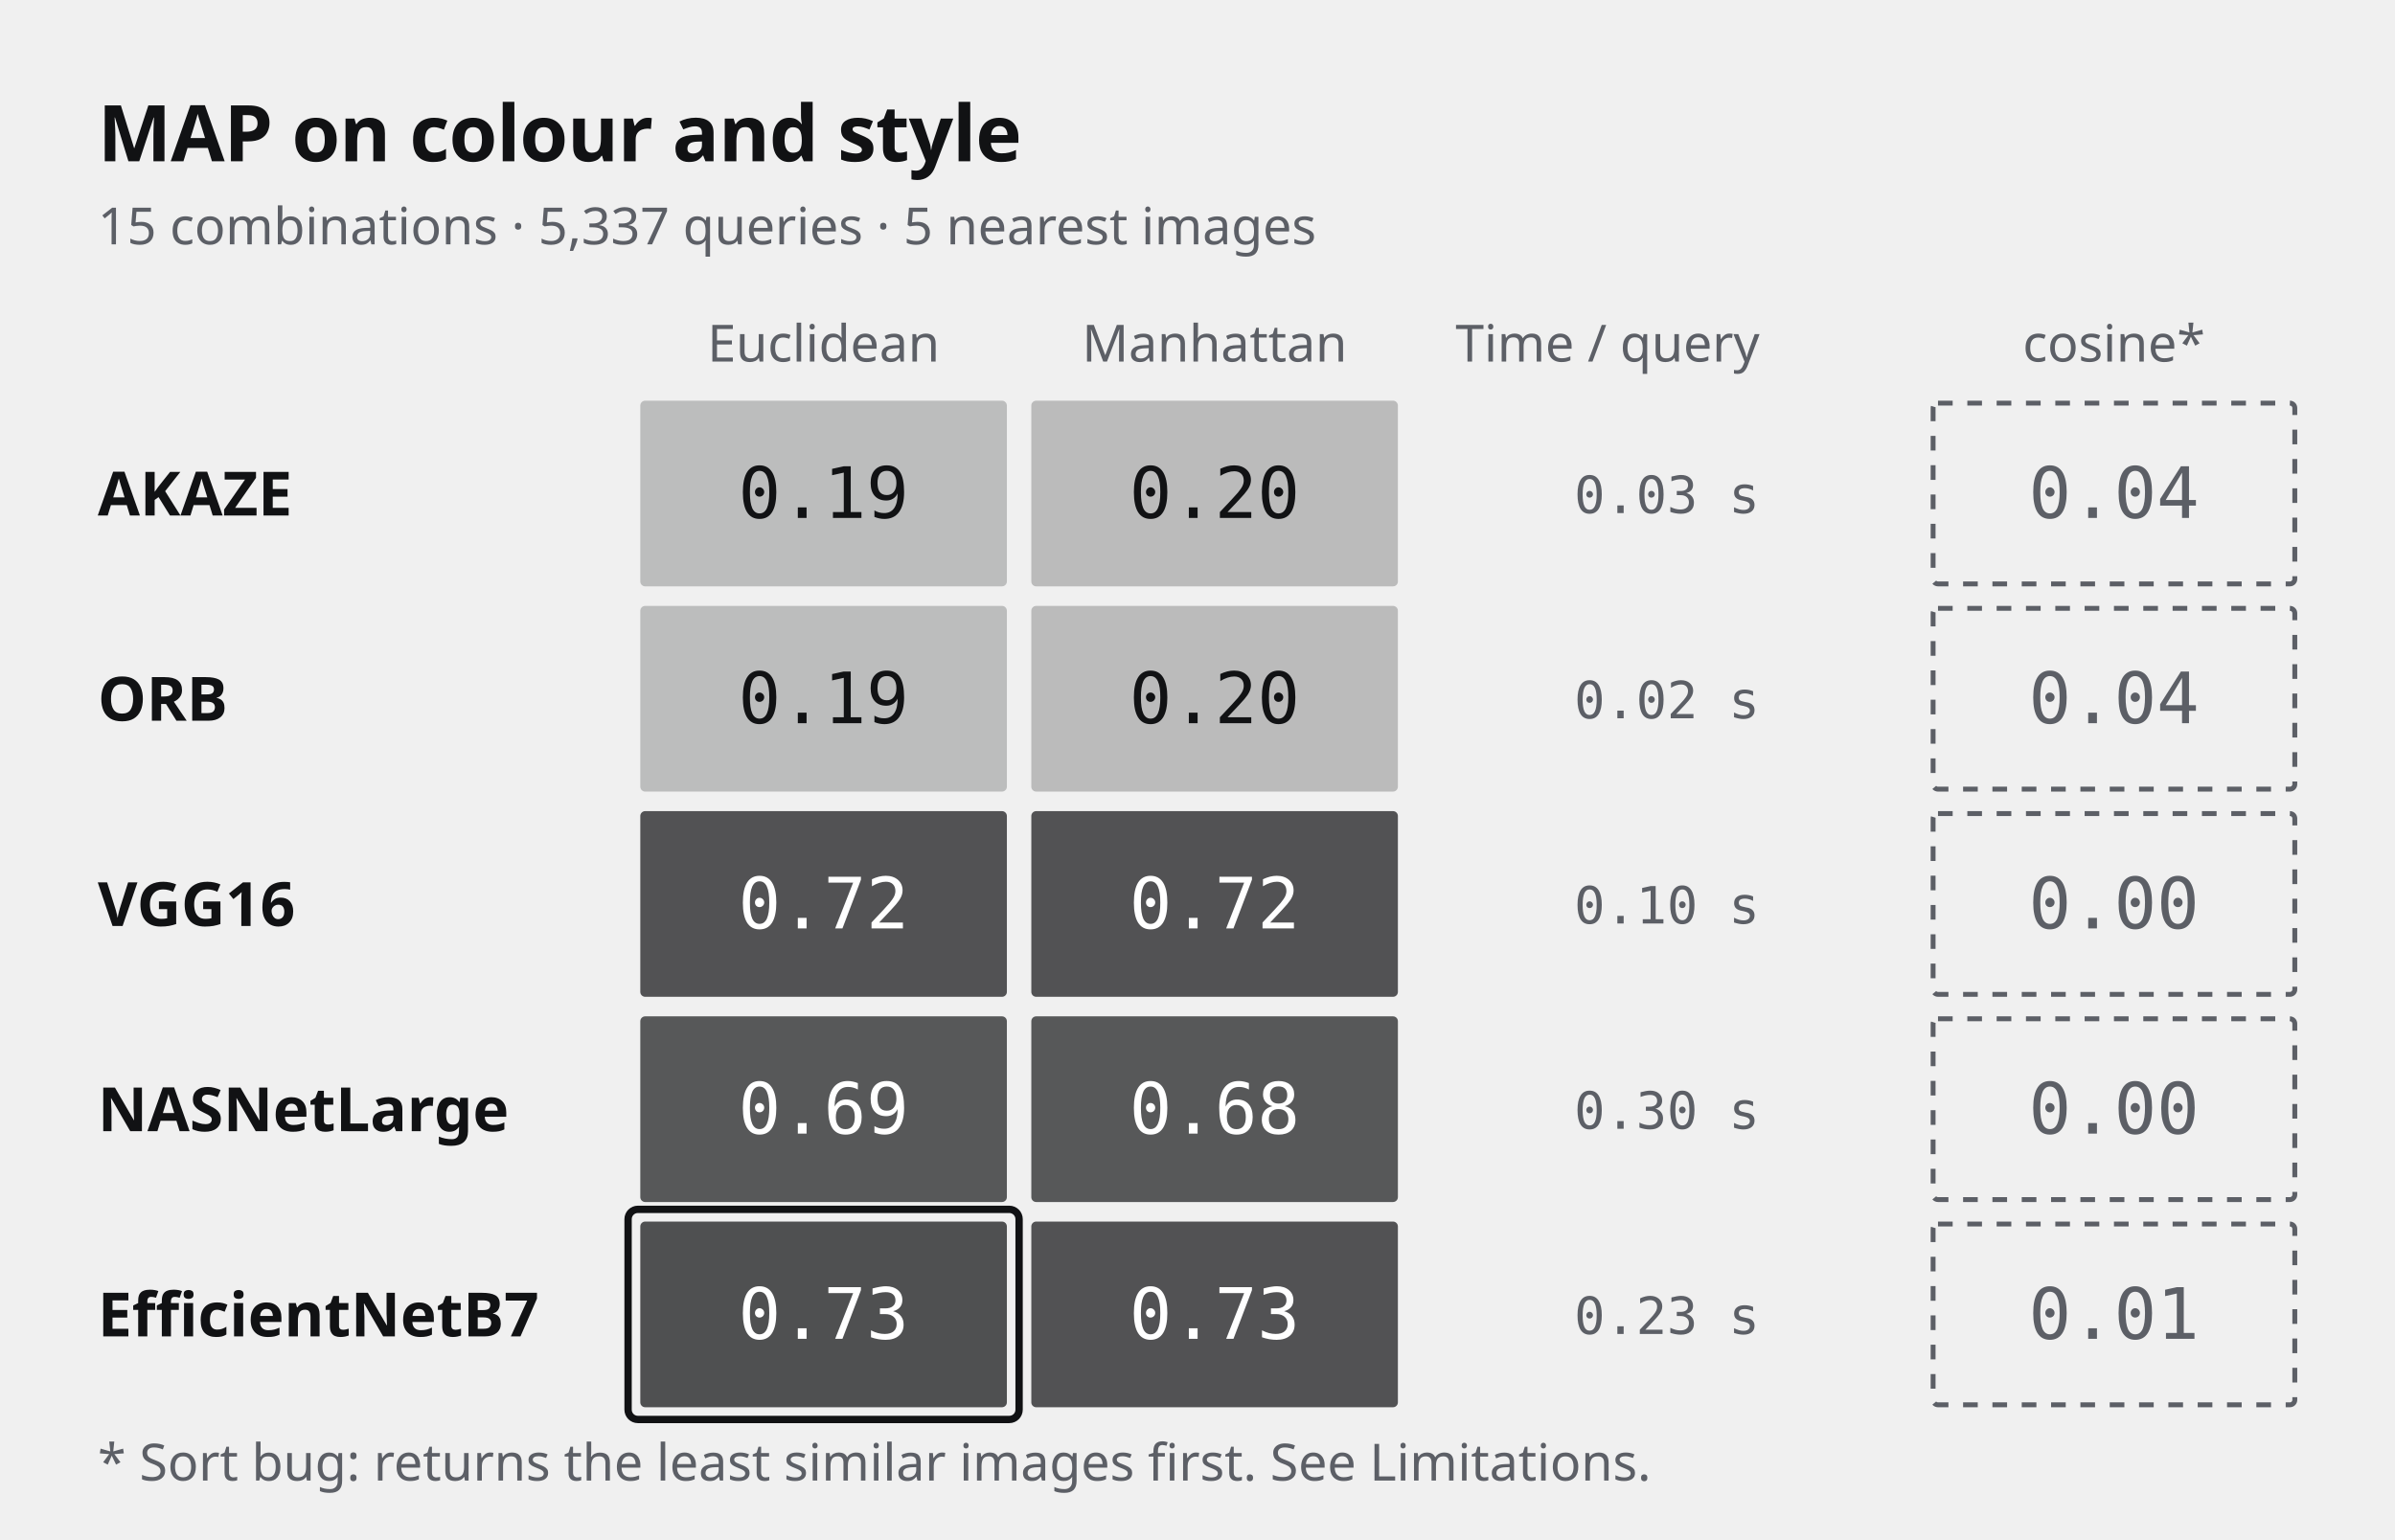
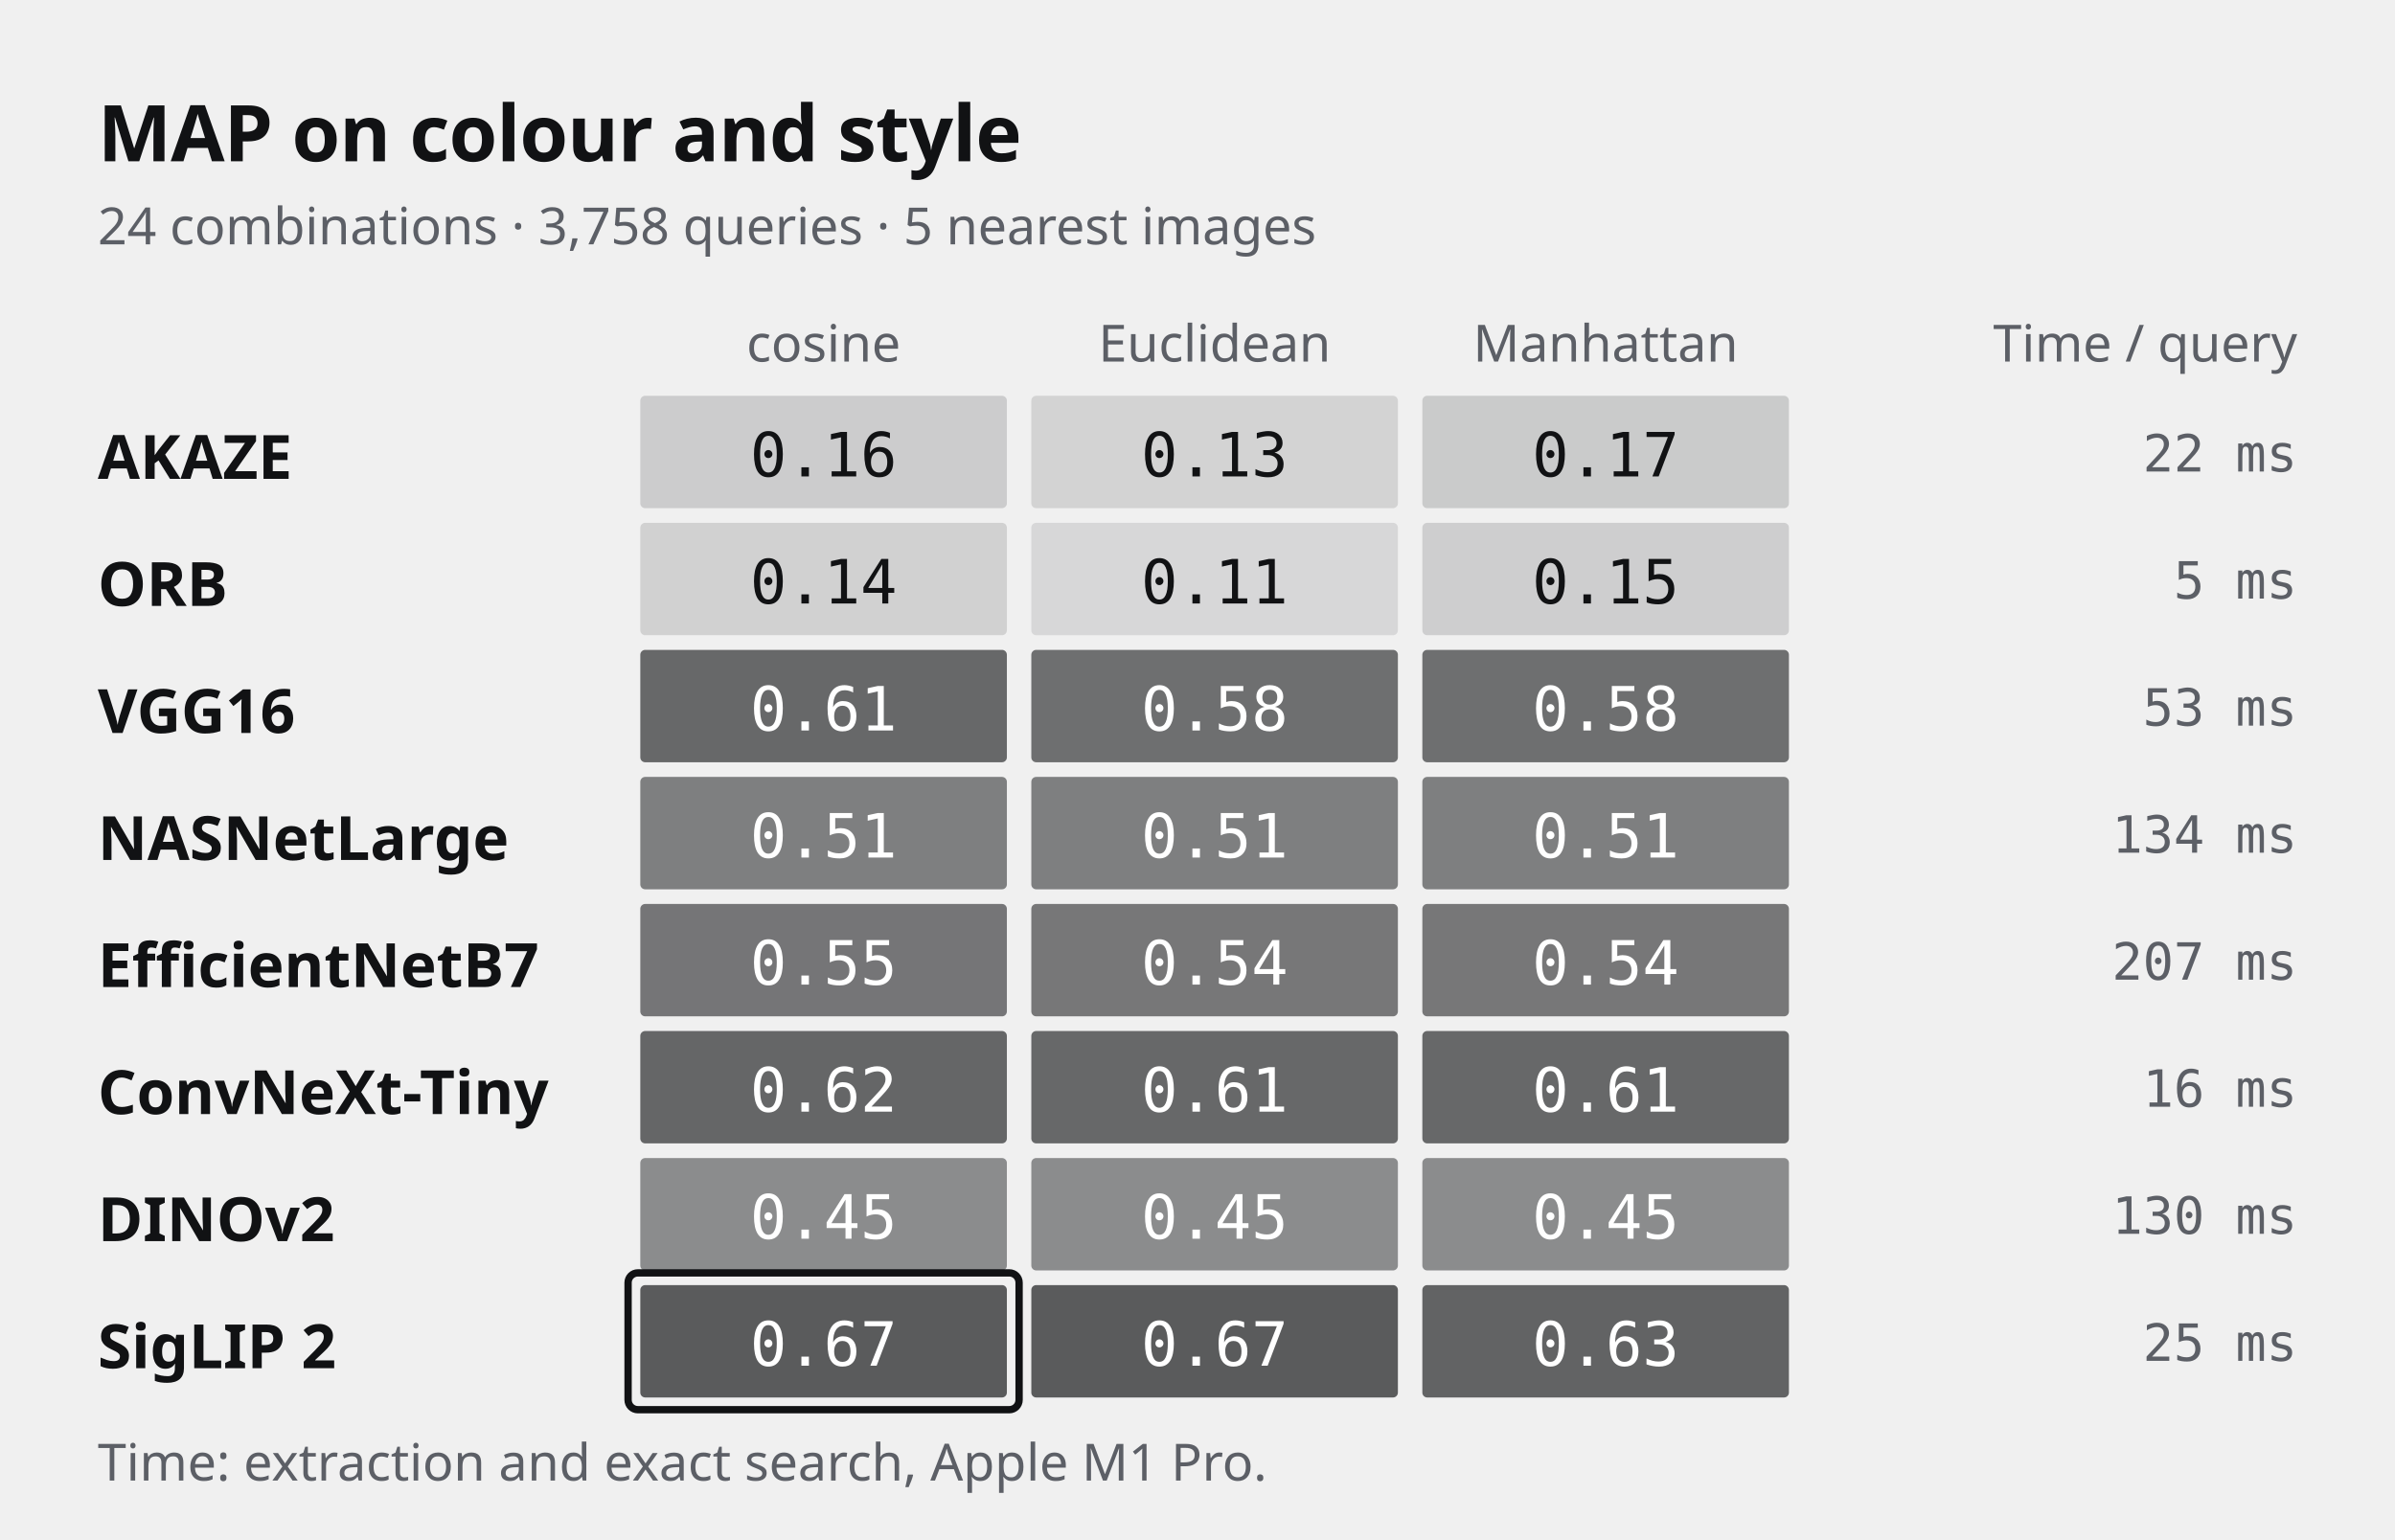
<svg xmlns="http://www.w3.org/2000/svg" width="980" height="630" viewBox="0 0 980 630">
  <style>
@font-face { font-family: Geist; font-weight: 100 900; src: url(../../static/fonts/geist.woff2); }
@font-face { font-family: "Geist Mono"; font-weight: 100 900; src: url(../../static/fonts/geist-mono.woff2); }
text { font-family: Geist, sans-serif; fill: #111214; }
.t { font-size: 30px; font-weight: 600; letter-spacing: -0.01em; }
.r { font-size: 25px; font-weight: 600; }
.s { font-size: 21px; fill: #5c5f66; }
.n { font-family: "Geist Mono", monospace; font-size: 29px; font-weight: 500; font-variant-numeric: tabular-nums; }
.m { font-family: "Geist Mono", monospace; font-size: 21px; fill: #5c5f66; }
</style>
  <text x="40" y="66" class="t" style="font-size:32px">MAP on colour and style</text>
-   <text x="40" y="100" class="s">15 combinations · 5,337 queries · 5 nearest images</text>
-   <text x="337.0" y="148" class="s" text-anchor="middle">Euclidean</text>
-   <text x="497.0" y="148" class="s" text-anchor="middle">Manhattan</text>
-   <text x="720" y="148" class="s" text-anchor="end">Time / query</text>
-   <text x="865.0" y="148" class="s" text-anchor="middle">cosine*</text>
-   <text x="40" y="211.0" class="r">AKAZE</text>
-   <rect x="262" y="164" width="150" height="76" rx="2" fill="#111214" fill-opacity="0.23" />
-   <text x="337.0" y="212.0" class="n" text-anchor="middle" style="fill:#111214">0.19</text>
-   <rect x="422" y="164" width="150" height="76" rx="2" fill="#111214" fill-opacity="0.24" />
-   <text x="497.0" y="212.0" class="n" text-anchor="middle" style="fill:#111214">0.20</text>
-   <text x="720" y="210.0" class="m" text-anchor="end">0.03 s</text>
-   <rect x="791" y="165" width="148" height="74" rx="2" fill="none" stroke="#5c5f66" stroke-width="2" stroke-dasharray="6 6" />
-   <text x="865.0" y="212.0" class="n" text-anchor="middle" style="fill:#5c5f66">0.04</text>
-   <text x="40" y="295.0" class="r">ORB</text>
-   <rect x="262" y="248" width="150" height="76" rx="2" fill="#111214" fill-opacity="0.23" />
-   <text x="337.0" y="296.0" class="n" text-anchor="middle" style="fill:#111214">0.19</text>
-   <rect x="422" y="248" width="150" height="76" rx="2" fill="#111214" fill-opacity="0.24" />
-   <text x="497.0" y="296.0" class="n" text-anchor="middle" style="fill:#111214">0.20</text>
-   <text x="720" y="294.0" class="m" text-anchor="end">0.02 s</text>
-   <rect x="791" y="249" width="148" height="74" rx="2" fill="none" stroke="#5c5f66" stroke-width="2" stroke-dasharray="6 6" />
-   <text x="865.0" y="296.0" class="n" text-anchor="middle" style="fill:#5c5f66">0.04</text>
-   <text x="40" y="379.0" class="r">VGG16</text>
-   <rect x="262" y="332" width="150" height="76" rx="2" fill="#111214" fill-opacity="0.71" />
-   <text x="337.0" y="380.0" class="n" text-anchor="middle" style="fill:#ffffff">0.72</text>
-   <rect x="422" y="332" width="150" height="76" rx="2" fill="#111214" fill-opacity="0.71" />
-   <text x="497.0" y="380.0" class="n" text-anchor="middle" style="fill:#ffffff">0.72</text>
-   <text x="720" y="378.0" class="m" text-anchor="end">0.10 s</text>
-   <rect x="791" y="333" width="148" height="74" rx="2" fill="none" stroke="#5c5f66" stroke-width="2" stroke-dasharray="6 6" />
-   <text x="865.0" y="380.0" class="n" text-anchor="middle" style="fill:#5c5f66">0.00</text>
-   <text x="40" y="463.0" class="r">NASNetLarge</text>
-   <rect x="262" y="416" width="150" height="76" rx="2" fill="#111214" fill-opacity="0.68" />
-   <text x="337.0" y="464.0" class="n" text-anchor="middle" style="fill:#ffffff">0.69</text>
-   <rect x="422" y="416" width="150" height="76" rx="2" fill="#111214" fill-opacity="0.68" />
-   <text x="497.0" y="464.0" class="n" text-anchor="middle" style="fill:#ffffff">0.68</text>
-   <text x="720" y="462.0" class="m" text-anchor="end">0.30 s</text>
-   <rect x="791" y="417" width="148" height="74" rx="2" fill="none" stroke="#5c5f66" stroke-width="2" stroke-dasharray="6 6" />
-   <text x="865.0" y="464.0" class="n" text-anchor="middle" style="fill:#5c5f66">0.00</text>
-   <text x="40" y="547.0" class="r">EfficientNetB7</text>
-   <rect x="262" y="500" width="150" height="76" rx="2" fill="#111214" fill-opacity="0.72" />
-   <text x="337.0" y="548.0" class="n" text-anchor="middle" style="fill:#ffffff">0.73</text>
-   <rect x="422" y="500" width="150" height="76" rx="2" fill="#111214" fill-opacity="0.71" />
-   <text x="497.0" y="548.0" class="n" text-anchor="middle" style="fill:#ffffff">0.73</text>
-   <text x="720" y="546.0" class="m" text-anchor="end">0.23 s</text>
-   <rect x="791" y="501" width="148" height="74" rx="2" fill="none" stroke="#5c5f66" stroke-width="2" stroke-dasharray="6 6" />
-   <text x="865.0" y="548.0" class="n" text-anchor="middle" style="fill:#5c5f66">0.01</text>
-   <rect x="257" y="495" width="160" height="86" rx="4" fill="none" stroke="#111214" stroke-width="3" />
-   <text x="40" y="606" class="s">* Sort bug: returns the least similar images first. See Limitations.</text>
+   <text x="40" y="100" class="s">24 combinations · 3,758 queries · 5 nearest images</text>
+   <text x="337" y="148" class="s" text-anchor="middle">cosine</text>
+   <text x="497" y="148" class="s" text-anchor="middle">Euclidean</text>
+   <text x="657" y="148" class="s" text-anchor="middle">Manhattan</text>
+   <text x="940" y="148" class="s" text-anchor="end">Time / query</text>
+   <text x="40" y="196" class="r">AKAZE</text>
+   <rect x="262" y="162" width="150" height="46" rx="2" fill="#111214" fill-opacity="0.16" />
+   <text x="337" y="195" class="n" text-anchor="middle" style="fill:#111214;font-size:25px">0.16</text>
+   <rect x="422" y="162" width="150" height="46" rx="2" fill="#111214" fill-opacity="0.13" />
+   <text x="497" y="195" class="n" text-anchor="middle" style="fill:#111214;font-size:25px">0.13</text>
+   <rect x="582" y="162" width="150" height="46" rx="2" fill="#111214" fill-opacity="0.17" />
+   <text x="657" y="195" class="n" text-anchor="middle" style="fill:#111214;font-size:25px">0.17</text>
+   <text x="940" y="193" class="m" text-anchor="end">22 ms</text>
+   <text x="40" y="248" class="r">ORB</text>
+   <rect x="262" y="214" width="150" height="46" rx="2" fill="#111214" fill-opacity="0.14" />
+   <text x="337" y="247" class="n" text-anchor="middle" style="fill:#111214;font-size:25px">0.14</text>
+   <rect x="422" y="214" width="150" height="46" rx="2" fill="#111214" fill-opacity="0.11" />
+   <text x="497" y="247" class="n" text-anchor="middle" style="fill:#111214;font-size:25px">0.11</text>
+   <rect x="582" y="214" width="150" height="46" rx="2" fill="#111214" fill-opacity="0.15" />
+   <text x="657" y="247" class="n" text-anchor="middle" style="fill:#111214;font-size:25px">0.15</text>
+   <text x="940" y="245" class="m" text-anchor="end">5 ms</text>
+   <text x="40" y="300" class="r">VGG16</text>
+   <rect x="262" y="266" width="150" height="46" rx="2" fill="#111214" fill-opacity="0.61" />
+   <text x="337" y="299" class="n" text-anchor="middle" style="fill:#ffffff;font-size:25px">0.61</text>
+   <rect x="422" y="266" width="150" height="46" rx="2" fill="#111214" fill-opacity="0.58" />
+   <text x="497" y="299" class="n" text-anchor="middle" style="fill:#ffffff;font-size:25px">0.58</text>
+   <rect x="582" y="266" width="150" height="46" rx="2" fill="#111214" fill-opacity="0.58" />
+   <text x="657" y="299" class="n" text-anchor="middle" style="fill:#ffffff;font-size:25px">0.58</text>
+   <text x="940" y="297" class="m" text-anchor="end">53 ms</text>
+   <text x="40" y="352" class="r">NASNetLarge</text>
+   <rect x="262" y="318" width="150" height="46" rx="2" fill="#111214" fill-opacity="0.51" />
+   <text x="337" y="351" class="n" text-anchor="middle" style="fill:#ffffff;font-size:25px">0.51</text>
+   <rect x="422" y="318" width="150" height="46" rx="2" fill="#111214" fill-opacity="0.51" />
+   <text x="497" y="351" class="n" text-anchor="middle" style="fill:#ffffff;font-size:25px">0.51</text>
+   <rect x="582" y="318" width="150" height="46" rx="2" fill="#111214" fill-opacity="0.51" />
+   <text x="657" y="351" class="n" text-anchor="middle" style="fill:#ffffff;font-size:25px">0.51</text>
+   <text x="940" y="349" class="m" text-anchor="end">134 ms</text>
+   <text x="40" y="404" class="r">EfficientNetB7</text>
+   <rect x="262" y="370" width="150" height="46" rx="2" fill="#111214" fill-opacity="0.55" />
+   <text x="337" y="403" class="n" text-anchor="middle" style="fill:#ffffff;font-size:25px">0.55</text>
+   <rect x="422" y="370" width="150" height="46" rx="2" fill="#111214" fill-opacity="0.54" />
+   <text x="497" y="403" class="n" text-anchor="middle" style="fill:#ffffff;font-size:25px">0.54</text>
+   <rect x="582" y="370" width="150" height="46" rx="2" fill="#111214" fill-opacity="0.54" />
+   <text x="657" y="403" class="n" text-anchor="middle" style="fill:#ffffff;font-size:25px">0.54</text>
+   <text x="940" y="401" class="m" text-anchor="end">207 ms</text>
+   <text x="40" y="456" class="r">ConvNeXt-Tiny</text>
+   <rect x="262" y="422" width="150" height="46" rx="2" fill="#111214" fill-opacity="0.62" />
+   <text x="337" y="455" class="n" text-anchor="middle" style="fill:#ffffff;font-size:25px">0.62</text>
+   <rect x="422" y="422" width="150" height="46" rx="2" fill="#111214" fill-opacity="0.61" />
+   <text x="497" y="455" class="n" text-anchor="middle" style="fill:#ffffff;font-size:25px">0.61</text>
+   <rect x="582" y="422" width="150" height="46" rx="2" fill="#111214" fill-opacity="0.61" />
+   <text x="657" y="455" class="n" text-anchor="middle" style="fill:#ffffff;font-size:25px">0.61</text>
+   <text x="940" y="453" class="m" text-anchor="end">16 ms</text>
+   <text x="40" y="508" class="r">DINOv2</text>
+   <rect x="262" y="474" width="150" height="46" rx="2" fill="#111214" fill-opacity="0.45" />
+   <text x="337" y="507" class="n" text-anchor="middle" style="fill:#ffffff;font-size:25px">0.45</text>
+   <rect x="422" y="474" width="150" height="46" rx="2" fill="#111214" fill-opacity="0.45" />
+   <text x="497" y="507" class="n" text-anchor="middle" style="fill:#ffffff;font-size:25px">0.45</text>
+   <rect x="582" y="474" width="150" height="46" rx="2" fill="#111214" fill-opacity="0.45" />
+   <text x="657" y="507" class="n" text-anchor="middle" style="fill:#ffffff;font-size:25px">0.45</text>
+   <text x="940" y="505" class="m" text-anchor="end">130 ms</text>
+   <text x="40" y="560" class="r">SigLIP 2</text>
+   <rect x="262" y="526" width="150" height="46" rx="2" fill="#111214" fill-opacity="0.67" />
+   <text x="337" y="559" class="n" text-anchor="middle" style="fill:#ffffff;font-size:25px">0.67</text>
+   <rect x="422" y="526" width="150" height="46" rx="2" fill="#111214" fill-opacity="0.67" />
+   <text x="497" y="559" class="n" text-anchor="middle" style="fill:#ffffff;font-size:25px">0.67</text>
+   <rect x="582" y="526" width="150" height="46" rx="2" fill="#111214" fill-opacity="0.63" />
+   <text x="657" y="559" class="n" text-anchor="middle" style="fill:#ffffff;font-size:25px">0.63</text>
+   <text x="940" y="557" class="m" text-anchor="end">25 ms</text>
+   <rect x="257" y="521" width="160" height="56" rx="4" fill="none" stroke="#111214" stroke-width="3" />
+   <text x="40" y="606" class="s">Time: extraction and exact search, Apple M1 Pro.</text>
</svg>
